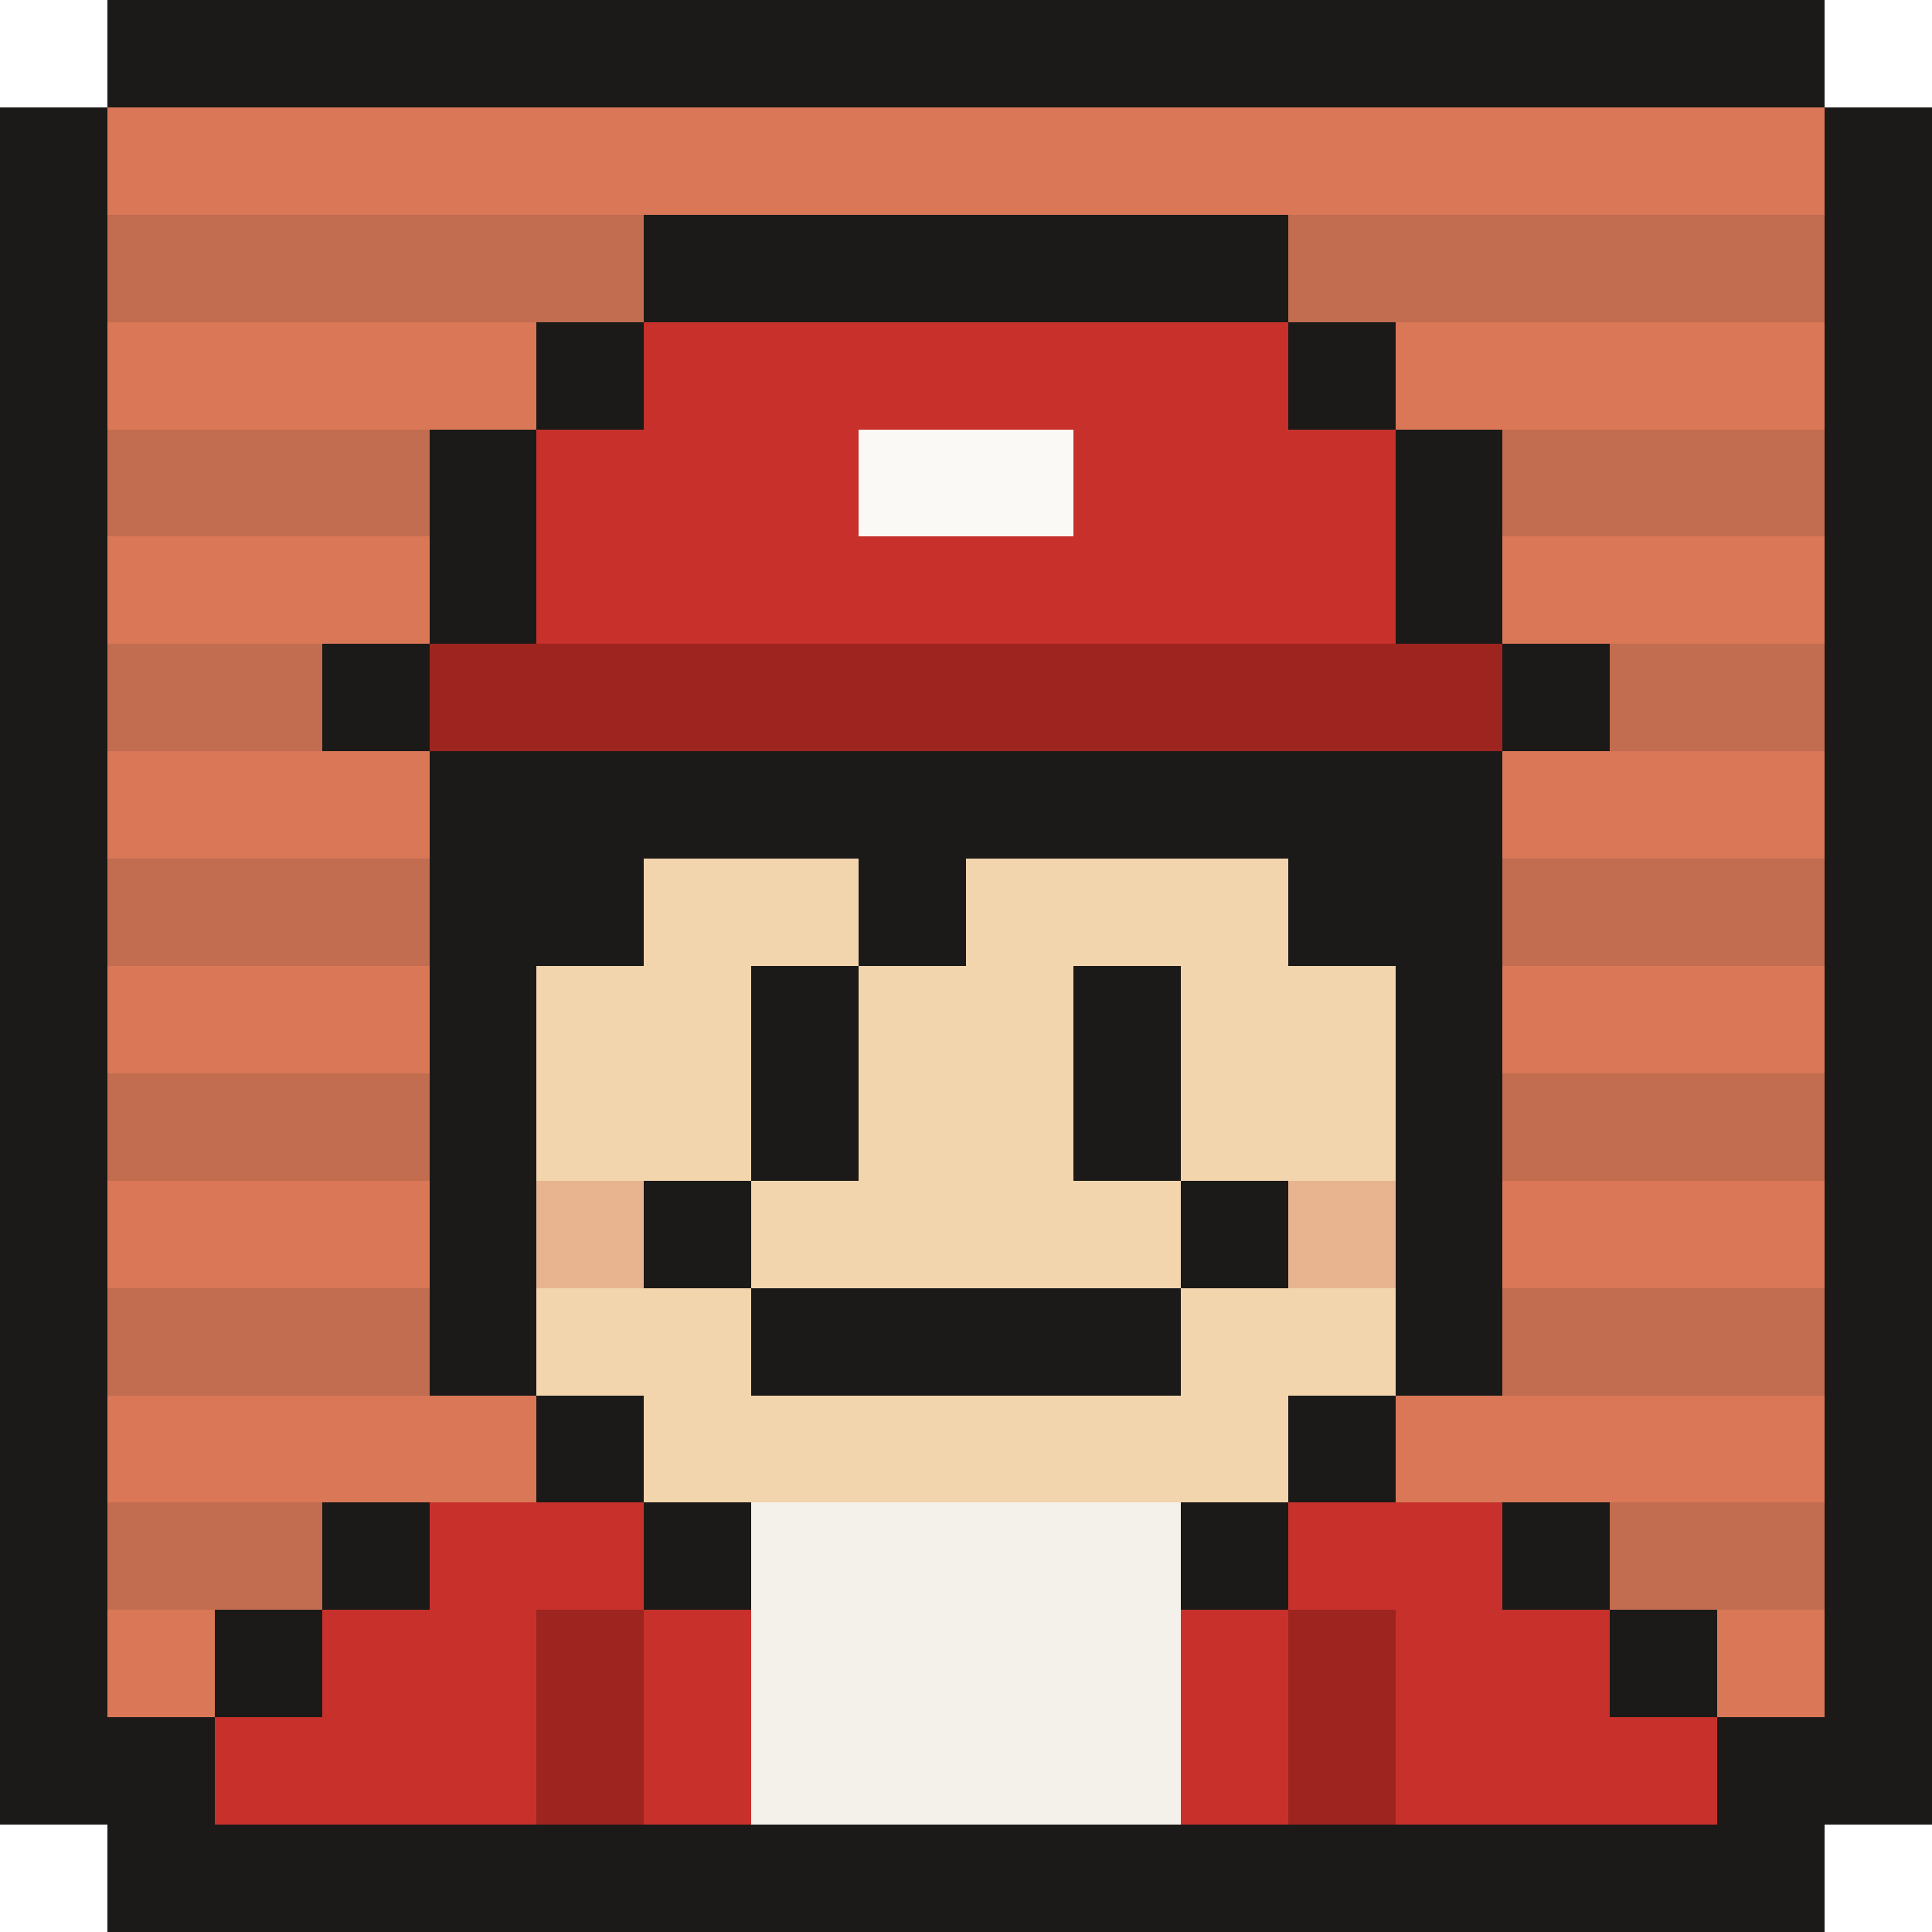
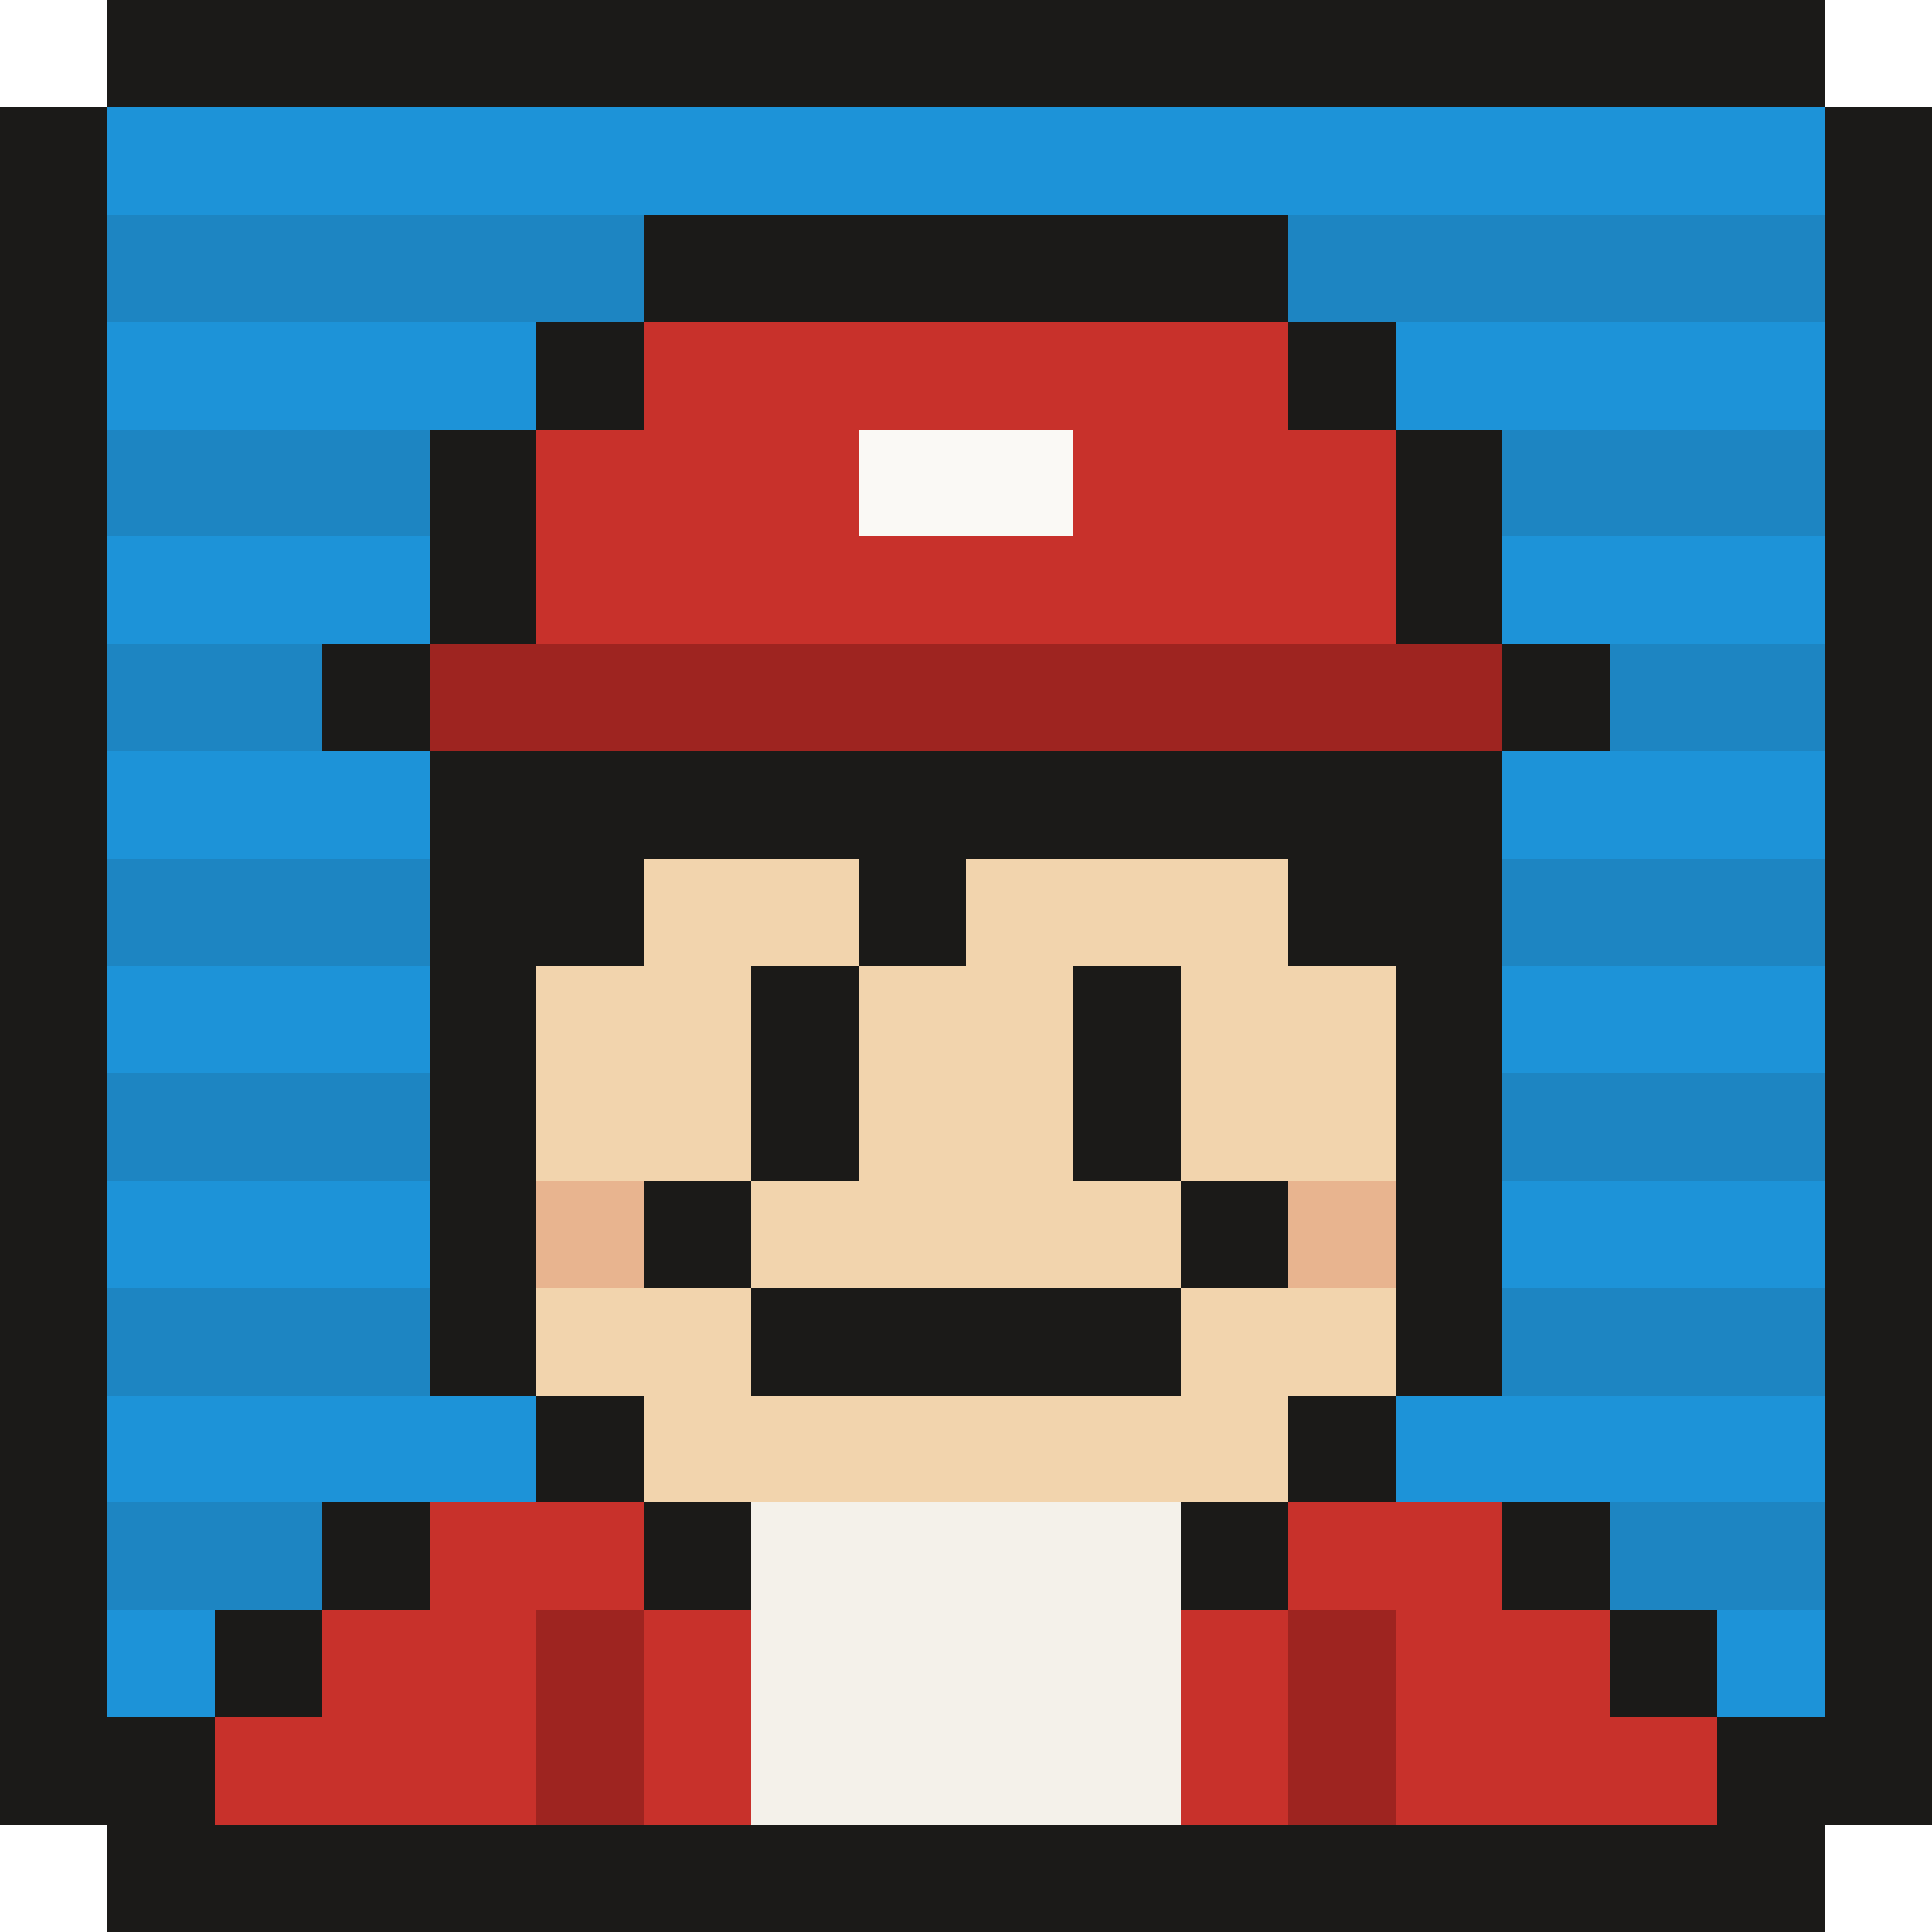
<svg xmlns="http://www.w3.org/2000/svg" class="" viewBox="0 0 18 18" shape-rendering="crispEdges" aria-hidden="true" focusable="false">
  <g>
    <path fill="#1b1a18" d="M1 0h16v1h-16zM1 17h16v1h-16zM0 1h1v15h-1zM17 1h1v15h-1zM6 2h6v1h-6zM5 3h1v1h-1zM5 13h1v1h-1zM12 3h1v1h-1zM12 13h1v1h-1zM4 4h1v2h-1zM4 7h1v6h-1zM13 4h1v2h-1zM13 7h1v6h-1zM3 6h1v1h-1zM3 14h1v1h-1zM14 6h1v1h-1zM14 14h1v1h-1zM6 11h1v1h-1zM6 14h1v1h-1zM11 11h1v1h-1zM11 14h1v1h-1zM7 12h4v1h-4zM2 15h1v1h-1zM15 15h1v1h-1zM0 16h2v1h-2zM16 16h2v1h-2z" />
-     <path fill="#d97757" d="M1 1h16v1h-16zM1 2h5v1h-5zM12 2h5v1h-5zM1 3h4v1h-4zM1 13h4v1h-4zM13 3h4v1h-4zM13 13h4v1h-4zM1 4h3v2h-3zM1 7h3v6h-3zM14 4h3v2h-3zM14 7h3v6h-3zM1 6h2v1h-2zM1 14h2v1h-2zM15 6h2v1h-2zM15 14h2v1h-2zM1 15h1v1h-1zM16 15h1v1h-1z" />
+     <path fill="#1d93d8" d="M1 1h16v1h-16zM1 2h5v1h-5zM12 2h5v1h-5zM1 3h4v1h-4zM1 13h4v1h-4zM13 3h4v1h-4zM13 13h4v1h-4zM1 4h3v2h-3zM1 7h3v6h-3zM14 4h3v2h-3zM14 7h3v6h-3zM1 6h2v1h-2zM1 14h2v1h-2zM15 6h2v1h-2zM15 14h2v1h-2zM1 15h1v1h-1zM16 15h1v1h-1z" />
    <path fill="#c8312b" d="M6 3h6v1h-6zM5 4h3v1h-3zM10 4h3v1h-3zM5 5h8v1h-8z" />
    <path fill="#faf9f5" d="M8 4h2v1h-2z" />
    <path fill="#9e2420" d="M4 6h10v1h-10z" />
    <path fill="#1b1a18" d="M5 7h8v1h-8zM5 8h1v1h-1zM8 8h1v1h-1zM12 8h1v1h-1z" />
    <path fill="#f2d4ad" d="M6 8h2v1h-2zM9 8h3v1h-3zM5 9h2v2h-2zM5 12h2v1h-2zM8 9h2v2h-2zM11 9h2v2h-2zM11 12h2v1h-2zM7 11h4v1h-4zM6 13h6v1h-6z" />
    <path fill="#1b1a18" d="M7 9h1v2h-1zM10 9h1v2h-1z" />
    <path fill="#e8b48f" d="M5 11h1v1h-1zM12 11h1v1h-1z" />
    <path fill="#c8312b" d="M4 14h2v1h-2zM12 14h2v1h-2zM3 15h2v1h-2zM6 15h1v2h-1zM11 15h1v2h-1zM13 15h2v1h-2zM2 16h3v1h-3zM13 16h3v1h-3z" />
    <path fill="#f4f1ea" d="M7 14h4v3h-4z" />
    <path fill="#9e2420" d="M5 15h1v2h-1zM12 15h1v2h-1z" />
  </g>
  <g opacity=".12">
    <path fill="#1b1a18" d="M1 2h5v1h-5zM12 2h5v1h-5zM1 4h3v1h-3zM1 8h3v1h-3zM1 10h3v1h-3zM1 12h3v1h-3zM14 4h3v1h-3zM14 8h3v1h-3zM14 10h3v1h-3zM14 12h3v1h-3zM1 6h2v1h-2zM1 14h2v1h-2zM15 6h2v1h-2zM15 14h2v1h-2z" />
  </g>
</svg>
